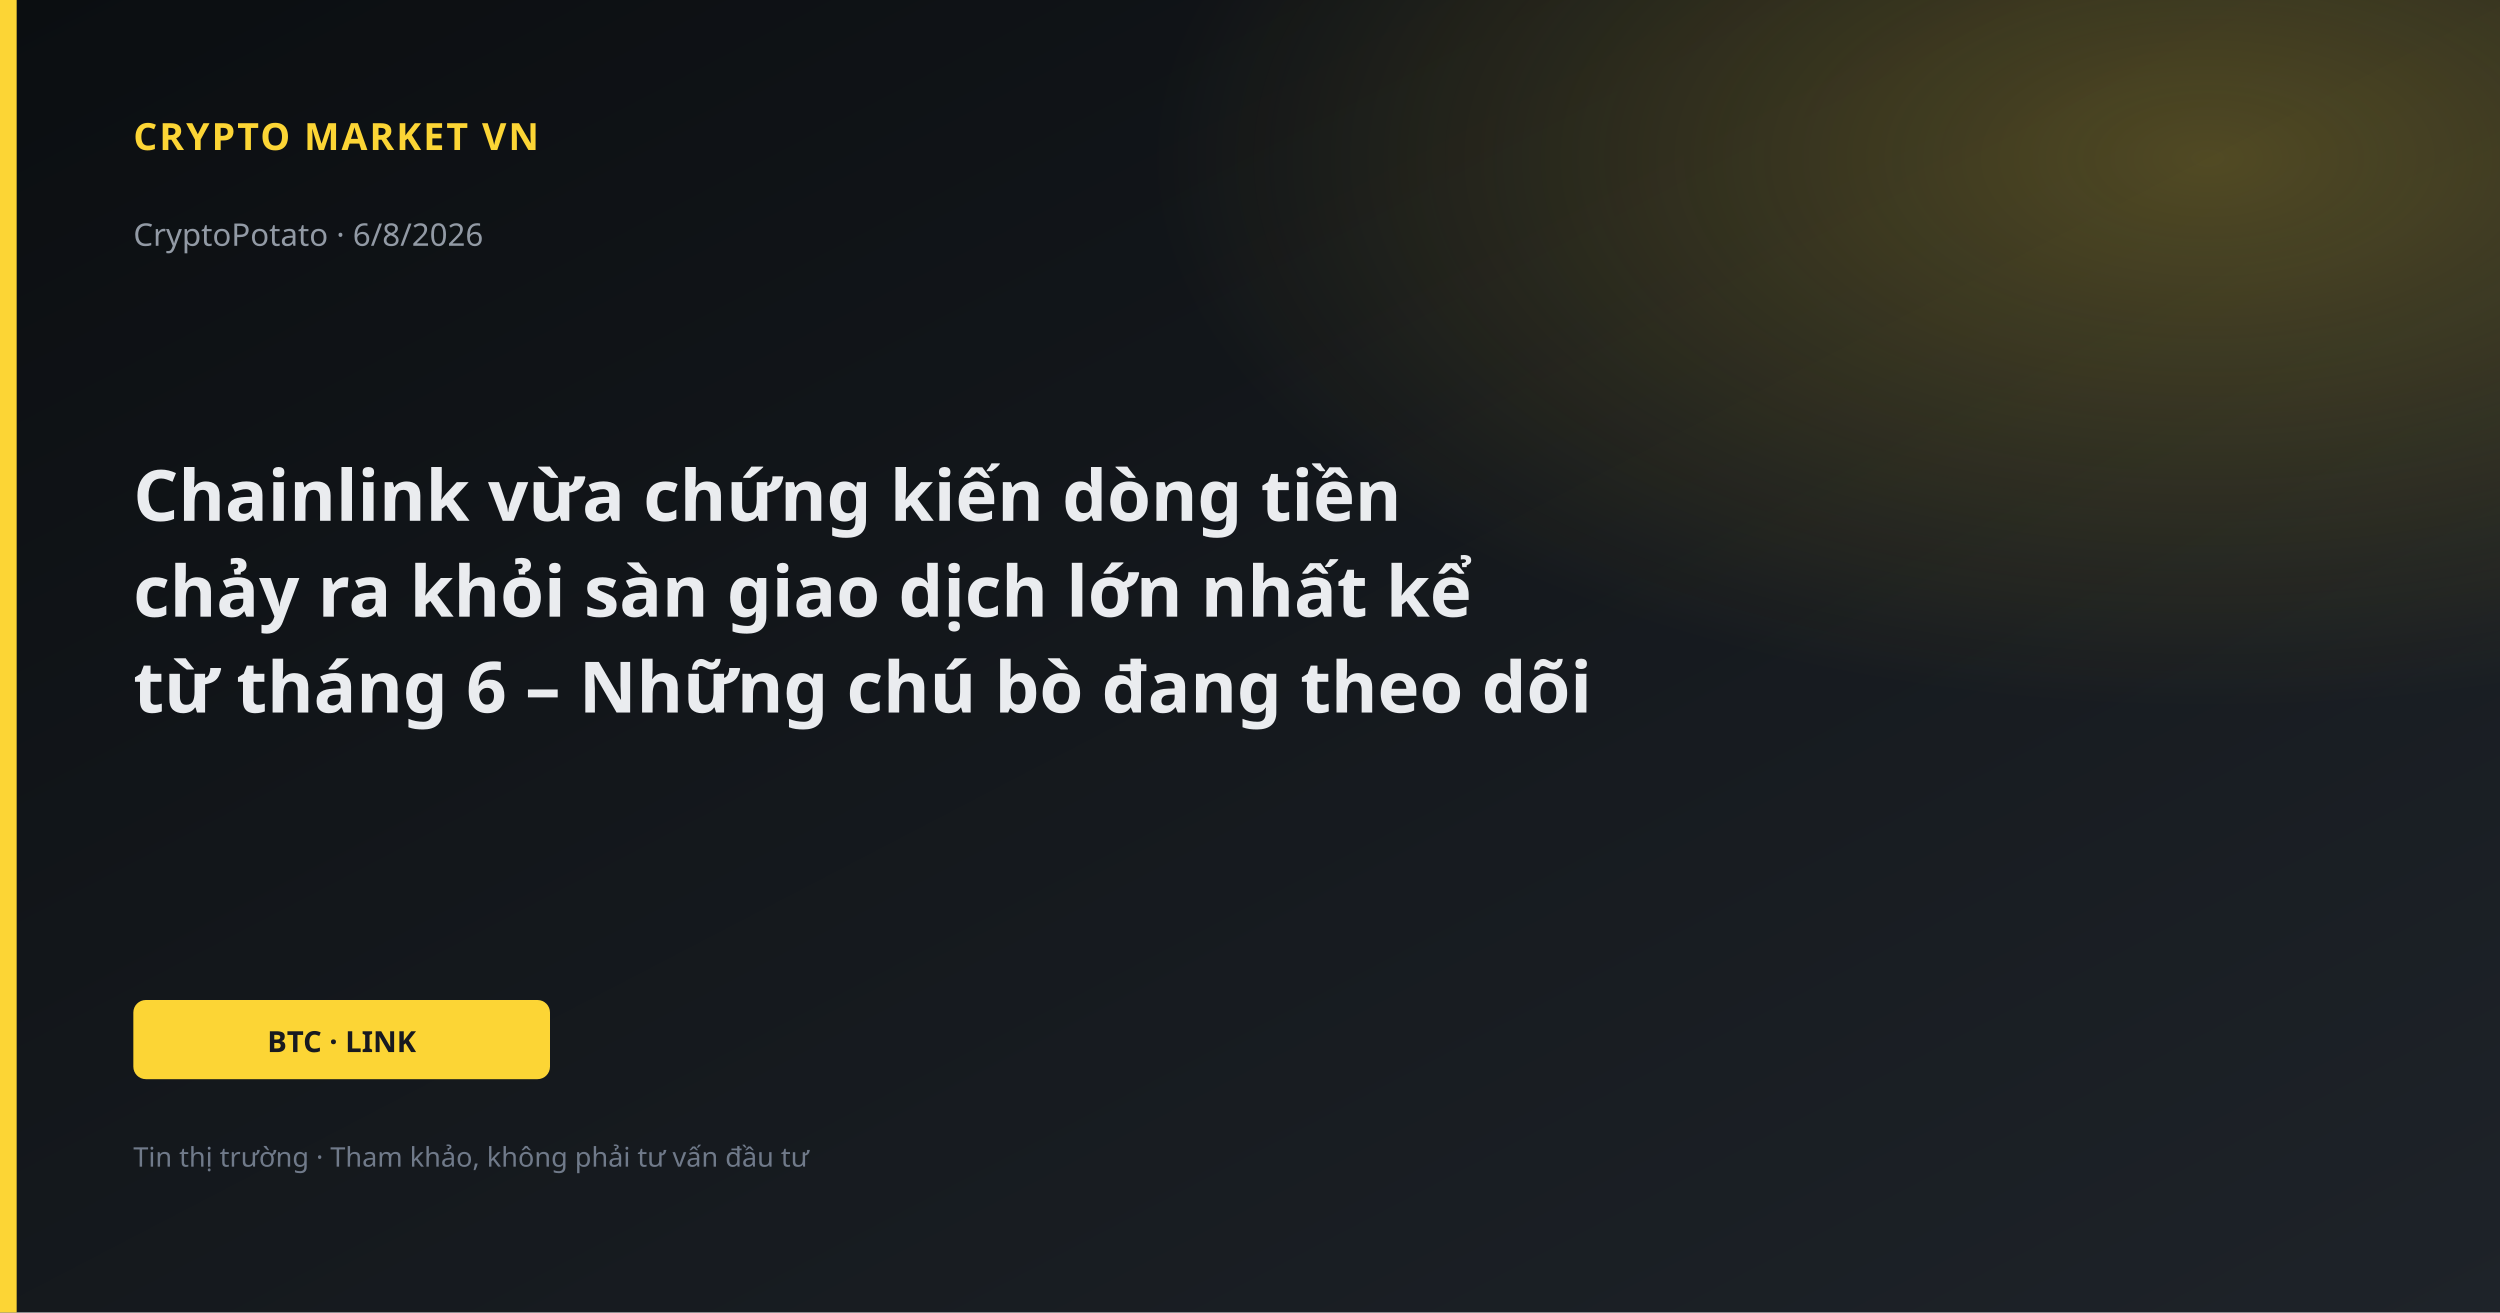
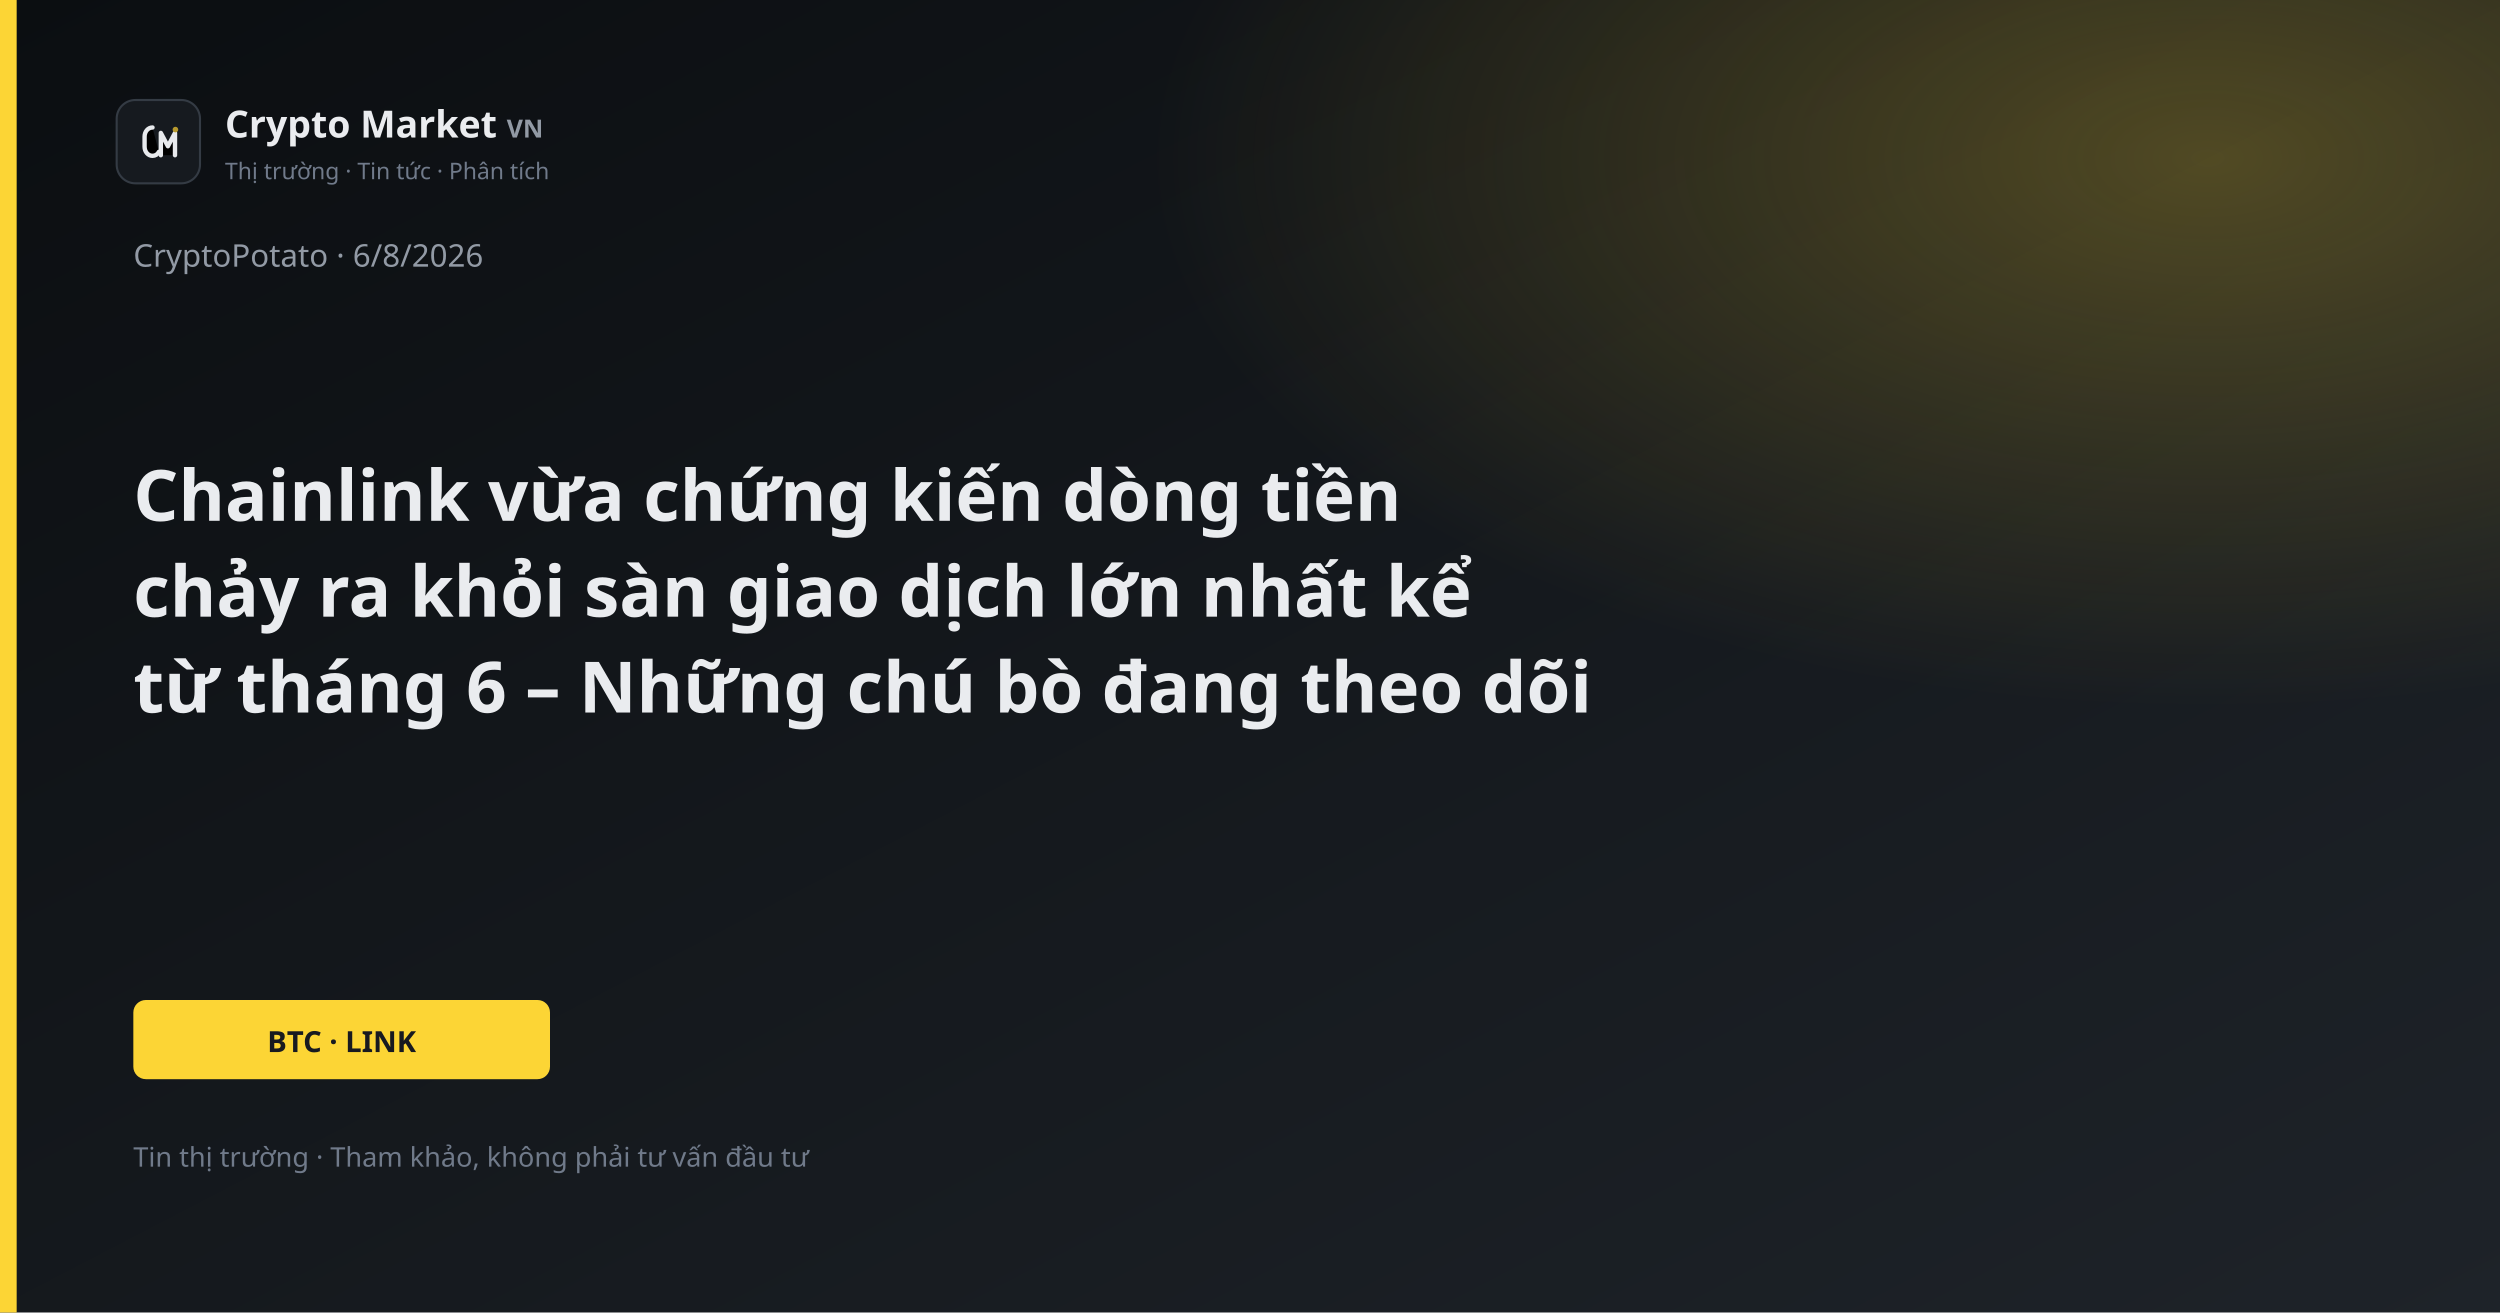
<svg xmlns="http://www.w3.org/2000/svg" width="1200" height="630" viewBox="0 0 1200 630">
  <defs>
    <linearGradient id="bg" x1="0" y1="0" x2="1" y2="1">
      <stop offset="0%" stop-color="#0B0E11" />
      <stop offset="100%" stop-color="#1E2329" />
+     </linearGradient>
+     <linearGradient id="gold" x1="0" y1="0" x2="1" y2="1">
+       <stop stop-color="#FCD535" />
+       <stop offset="1" stop-color="#F0B90B" />
    </linearGradient>
    <radialGradient id="glow" cx="88%" cy="12%" r="42%">
      <stop offset="0%" stop-color="#FCD535" stop-opacity="0.26" />
      <stop offset="100%" stop-color="#FCD535" stop-opacity="0" />
    </radialGradient>
  </defs>
  <rect width="1200" height="630" fill="url(#bg)" />
  <rect width="1200" height="630" fill="url(#glow)" />
  <rect x="0" y="0" width="8" height="630" fill="#FCD535" />
-   <text x="64" y="72" fill="#FCD535" font-family="Segoe UI, system-ui, sans-serif" font-size="18" font-weight="700" letter-spacing="1">CRYPTO MARKET VN</text>
-   <text x="64" y="118" fill="#929AA5" font-family="Segoe UI, system-ui, sans-serif" font-size="15">CryptoPotato · 6/8/2026</text>
+   <rect x="56" y="48" width="40" height="40" rx="9" fill="#161A1F" stroke="#343B44" />
+   <path d="M73.2 61.2C71.1 61.2 69.4 63.1 69.4 65.6V70.4C69.4 72.9 71.1 74.8 73.2 74.8C74.55 74.8 75.7 74.05 76.25 72.9" stroke="#E8EAED" stroke-width="2.1" stroke-linecap="round" />
+   <path d="M77.2 74.5V63.8L80.6 70.2L84 63.8V74.5" stroke="#E8EAED" stroke-width="2.1" stroke-linecap="round" stroke-linejoin="round" />
+   <circle cx="84.2" cy="62.2" r="1.35" fill="#B89A2E" />
+   <text x="108" y="66" fill="#EAECEF" font-family="Segoe UI, system-ui, sans-serif" font-size="18" font-weight="600">Crypto Market <tspan fill="#929AA5" font-size="12" font-weight="600">VN</tspan>
+   </text>
+   <text x="108" y="86" fill="#707A8A" font-family="Segoe UI, system-ui, sans-serif" font-size="11">Thị trường · Tin tức · Phân tích</text>
+   <text x="64" y="128" fill="#929AA5" font-family="Segoe UI, system-ui, sans-serif" font-size="15">CryptoPotato · 6/8/2026</text>
  <text x="64" y="250" fill="#EAECEF" font-family="Segoe UI, system-ui, sans-serif" font-size="34" font-weight="700">Chainlink vừa chứng kiến ​​dòng tiền</text>
  <text x="64" y="296" fill="#EAECEF" font-family="Segoe UI, system-ui, sans-serif" font-size="34" font-weight="700">chảy ra khỏi sàn giao dịch lớn nhất kể</text>
  <text x="64" y="342" fill="#EAECEF" font-family="Segoe UI, system-ui, sans-serif" font-size="34" font-weight="700">từ tháng 6 – Những chú bò đang theo dõi</text>
  <rect x="64" y="480" width="200" height="38" rx="6" fill="#FCD535" />
  <text x="164" y="505" text-anchor="middle" fill="#181A20" font-family="Segoe UI, system-ui, sans-serif" font-size="14" font-weight="700">BTC · LINK</text>
  <text x="64" y="560" fill="#707A8A" font-family="Segoe UI, system-ui, sans-serif" font-size="13">Tin thị trường · Tham khảo, không phải tư vấn đầu tư</text>
</svg>
